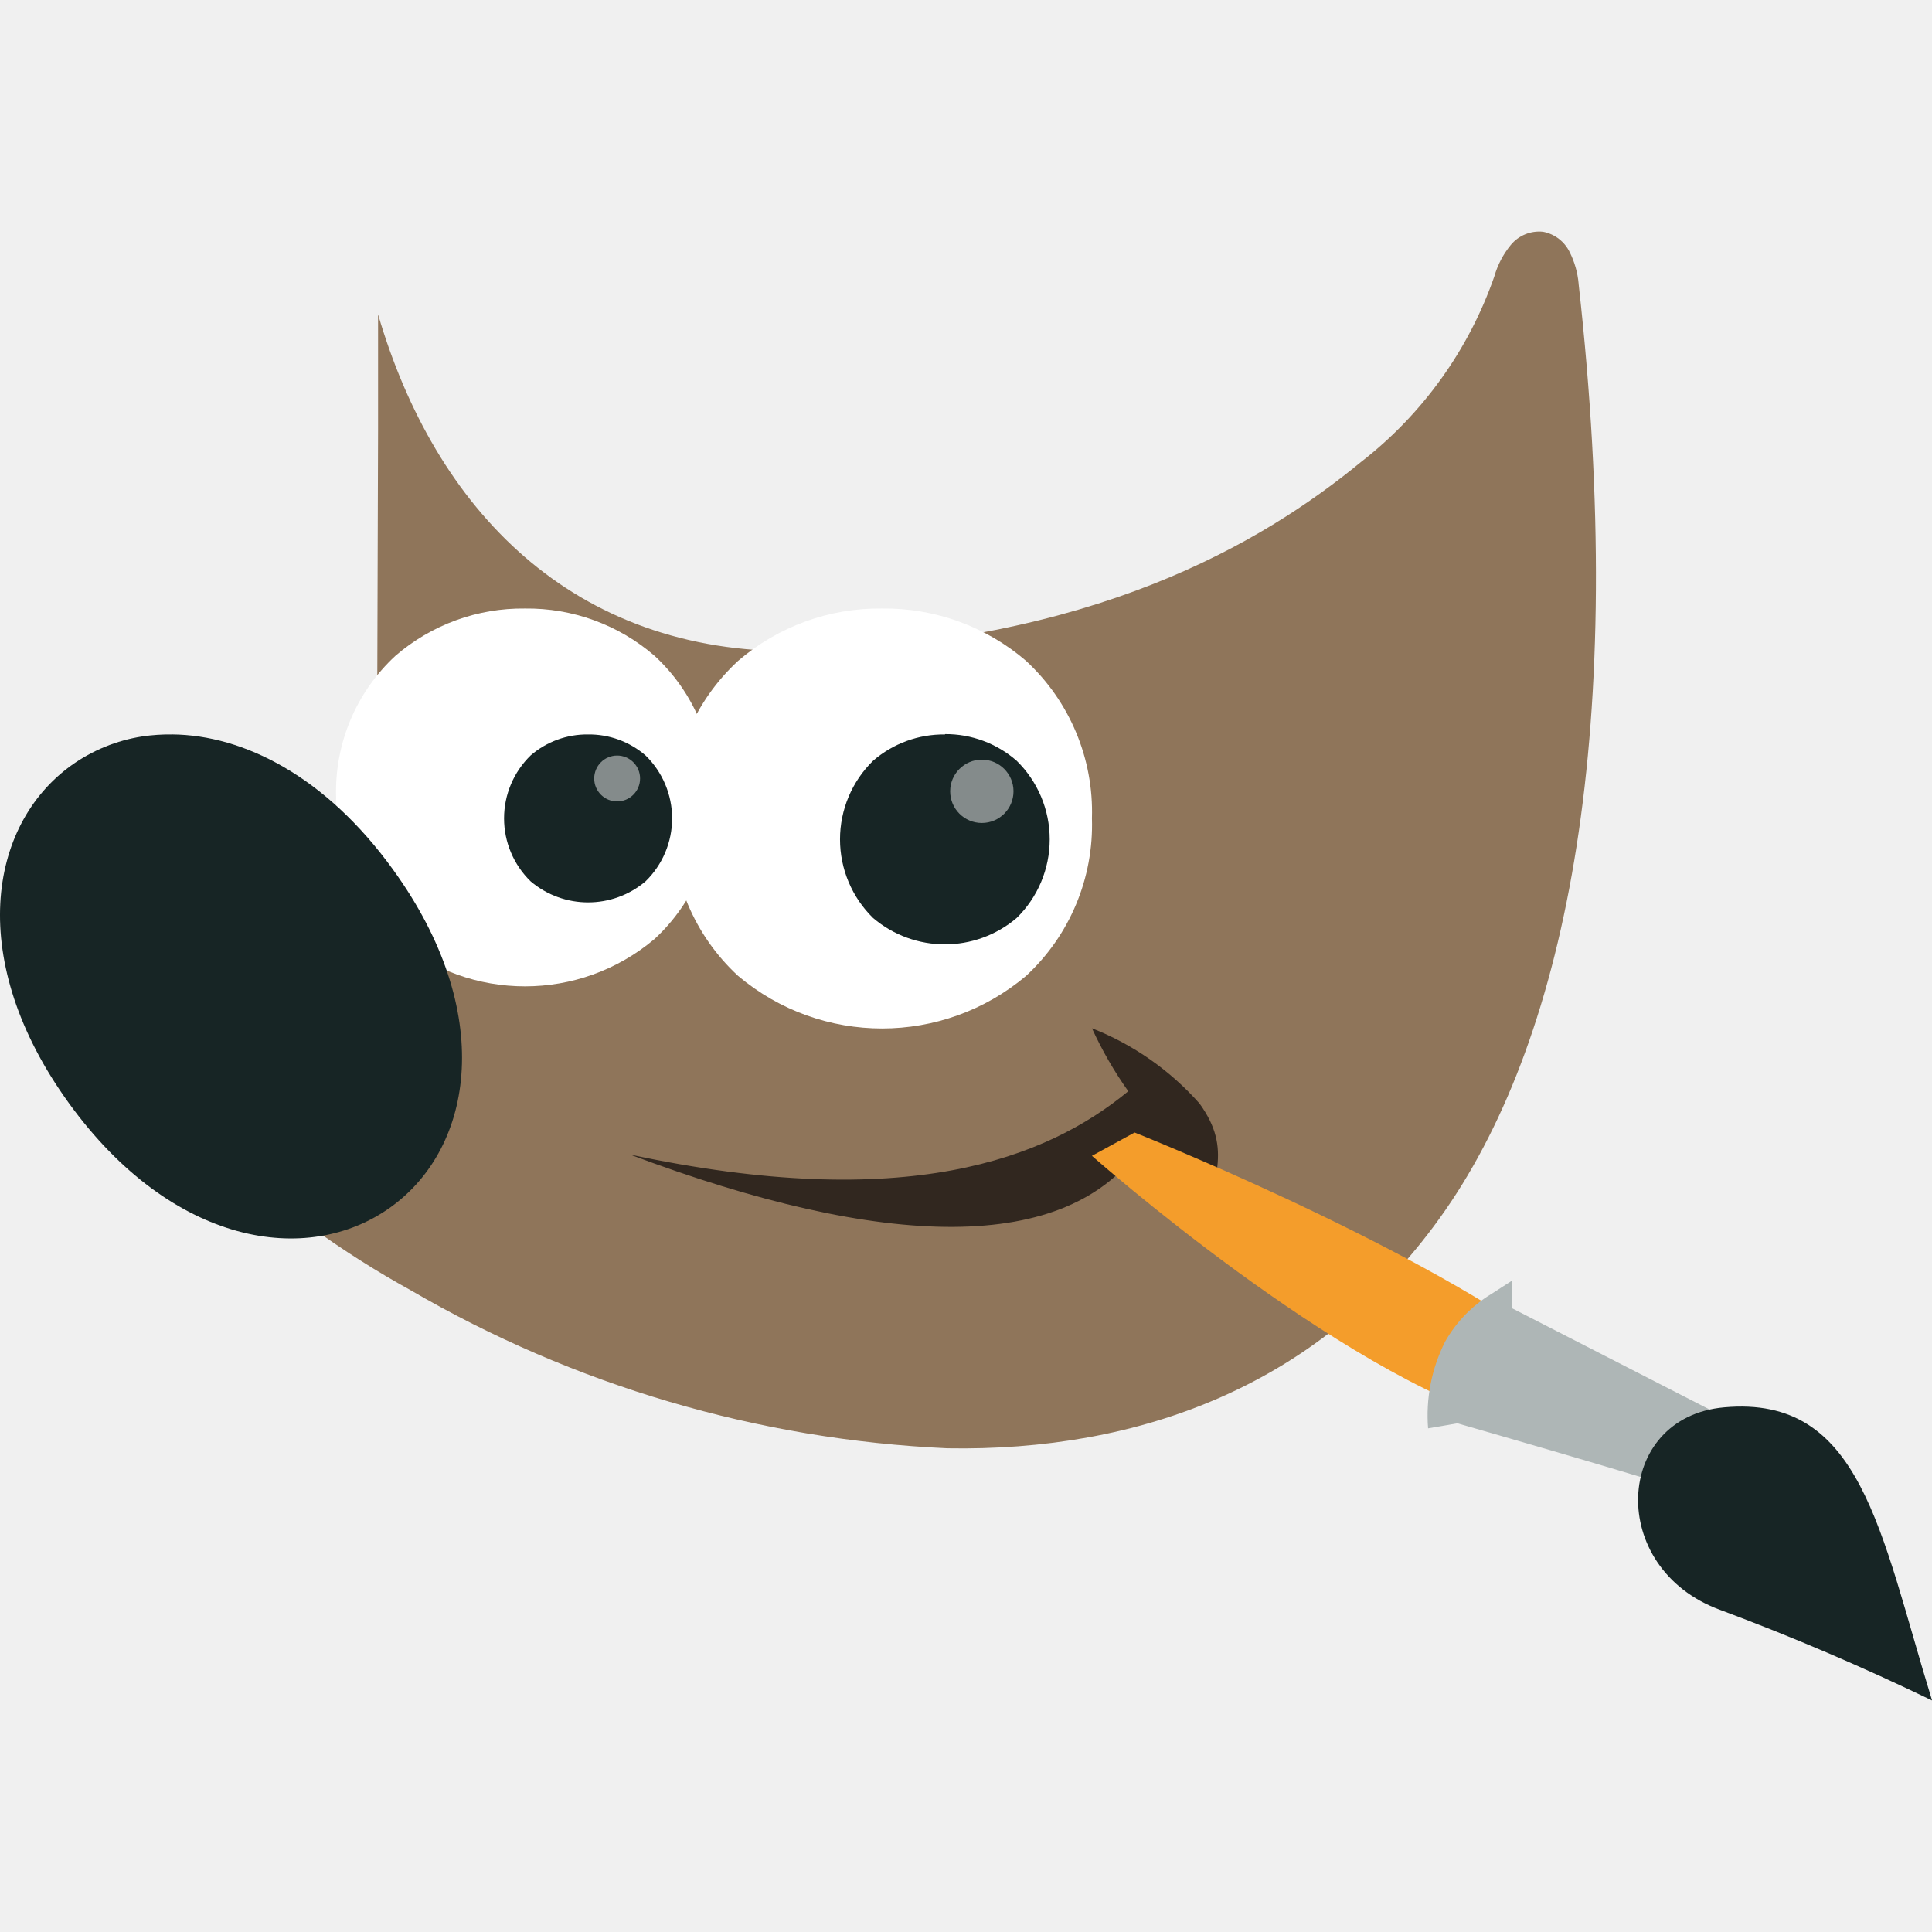
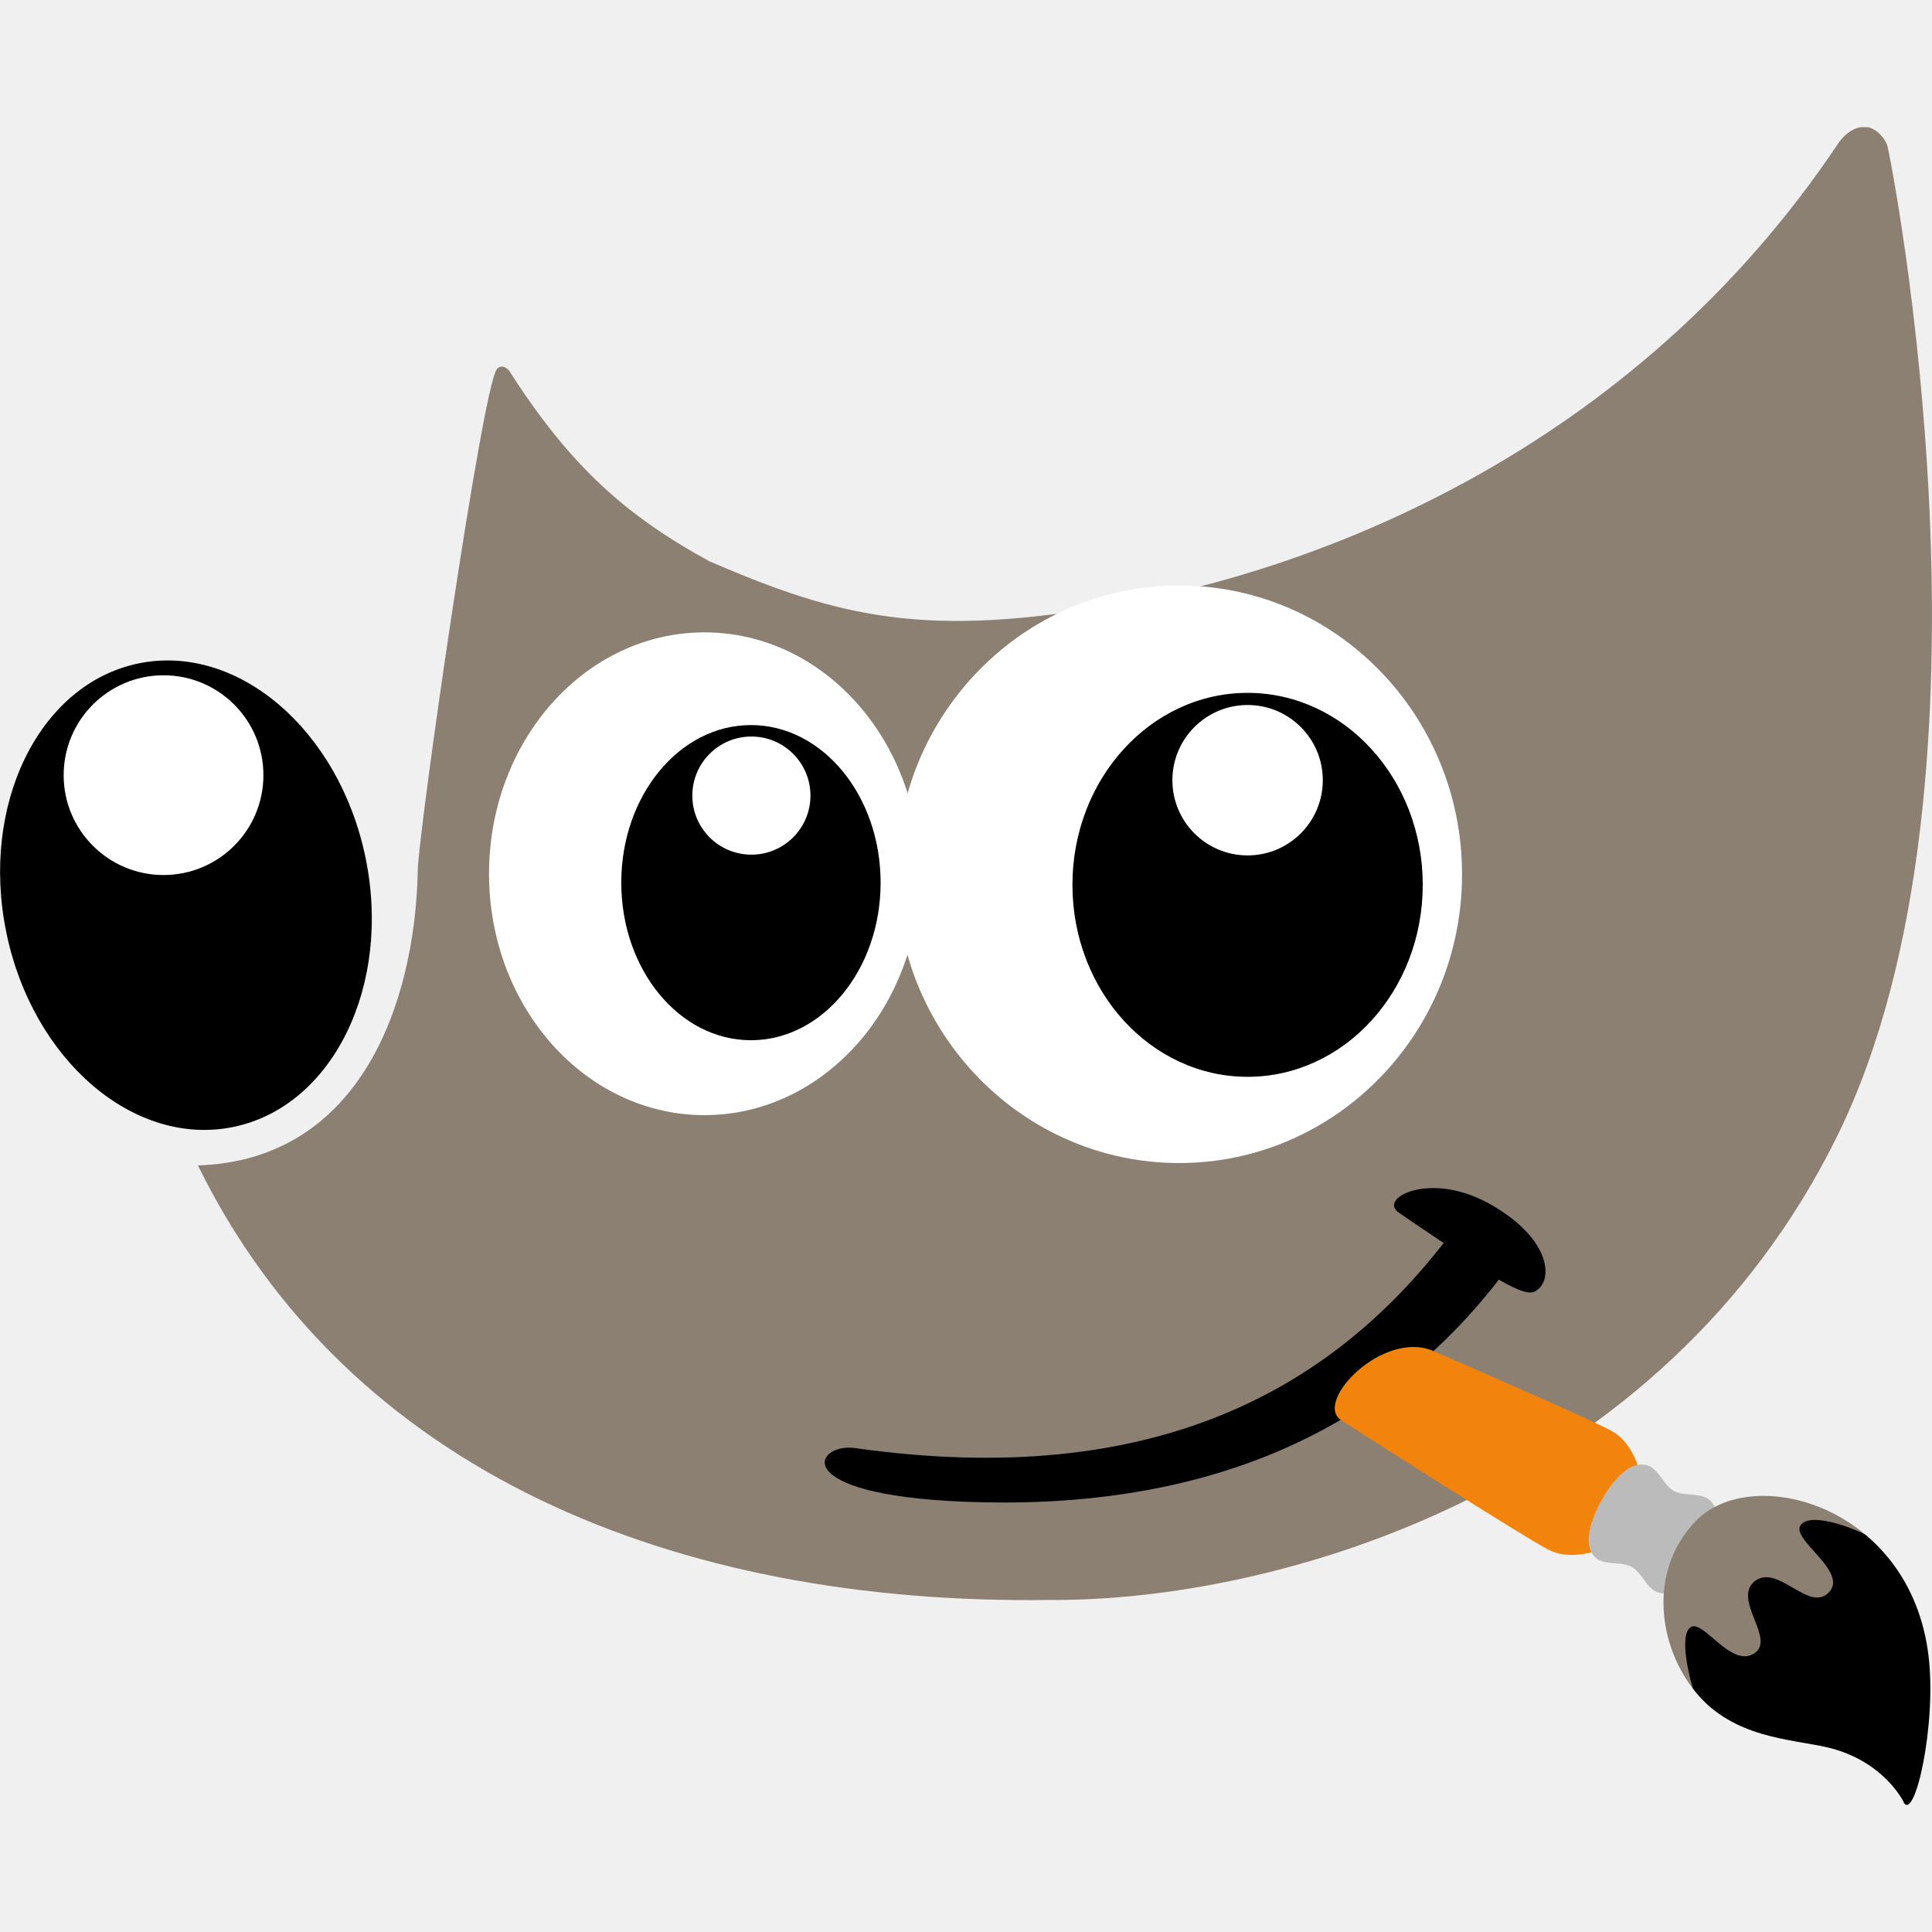
- <svg xmlns="http://www.w3.org/2000/svg" width="64" height="64" data-name="Camada 1">
+ <svg xmlns="http://www.w3.org/2000/svg" width="96.801" height="96.801" viewBox="0 0 25.612 25.612">
  <defs>
-     <style>.cls-7,.cls-8{fill-rule:evenodd}.cls-8{fill:#172525}.cls-7{fill:#fff}</style>
+     <clipPath clipPathUnits="userSpaceOnUse" id="a">
+       <path style="display:block;opacity:1;fill:#000;fill-opacity:1;stroke:none;stroke-width:0;stroke-linecap:round;stroke-linejoin:round;stroke-dasharray:none;paint-order:stroke markers fill" class="powerclip" d="M1390.879 716.822h13.537v14.097h-13.537zm5.39 7.555-.099-.183-.147-.745 1.607-1.364.473-.02.475.284-.477-.47-1.097-.227-1.106.716-.075 1.17.301.798z" />
+     </clipPath>
+     <clipPath clipPathUnits="userSpaceOnUse" id="b">
+       <path style="fill:none;fill-opacity:1;stroke:none;stroke-width:.086;stroke-linecap:round;stroke-linejoin:round" d="M1399.06 725.882c.149.27.44-1.029.333-1.931-.235-2.005-2.352-2.577-3.094-1.788-.63.657-.49 1.663.01 2.265.495.602 1.252.616 1.736.726s.842.406 1.02.728z" />
+     </clipPath>
  </defs>
-   <g stroke-width="1.069" transform="translate(-3.097 -5.154)scale(1.0323)">
-     <path fill="#8f755a" fill-rule="evenodd" d="M52.514 12.43a1.18 1.18 0 0 0-1.037.428 2.8 2.8 0 0 0-.524 1.004 12.9 12.9 0 0 1-4.276 5.954c-3.174 2.609-8.637 5.837-18.108 6.072-7.204.086-11.609-4.554-13.437-10.807v3.699L15.1 29.17l.064.139a3.6 3.6 0 0 1-.032 2.597c-.545 1.497-2.693 3.432-7.504 4.832l-.588.16.107.599a9 9 0 0 0 2.908 4.458 30.7 30.7 0 0 0 6.114 4.436 37.6 37.6 0 0 0 17.232 5.077c6.093.107 12.037-1.956 15.981-7.643 3.945-5.687 5.858-15.564 4.276-29.717v-.01a2.8 2.8 0 0 0-.288-1.016 1.2 1.2 0 0 0-.855-.652z" />
-     <path fill="#31271f" fill-rule="evenodd" d="M23.214 42.041c8.851 1.892 13.362.139 15.992-2.031a12.4 12.4 0 0 1-1.165-2.02 9 9 0 0 1 3.453 2.416c1.08 1.496.406 2.416.117 4.329-.63-1.678-1.817-2.31-1.967-2.972-2.373 3.496-8.284 3.346-16.43.278" />
-     <path fill="#f49d2b" d="m51.477 50.667 1.25-2.49c-4.65-3.4-13.318-6.842-13.318-6.842l-1.369.748s7.879 6.98 13.437 8.584" />
-     <path fill="#aeb6b6" d="m51.531 46.081-.663.428a4.2 4.2 0 0 0-1.496 1.539 5.26 5.26 0 0 0-.545 2.78l.94-.161s4.928 1.41 7.27 2.148l.267-.523.962-1.86-6.735-3.453z" />
-     <path fill="#172525" d="M65 59.561c-1.678-5.462-2.277-9.802-6.67-9.407-3.539.31-3.784 5.163-.129 6.5Q61.665 57.946 65 59.56z" />
-     <path fill="#e6e6e6" d="M19.847 24.52a6.24 6.24 0 0 0-4.158 1.518 5.93 5.93 0 0 0-1.903 4.543 5.94 5.94 0 0 0 1.903 4.543 6.446 6.446 0 0 0 8.316 0 5.93 5.93 0 0 0 1.903-4.543 5.93 5.93 0 0 0-1.903-4.543 6.24 6.24 0 0 0-4.158-1.518" class="cls-7" />
-     <path d="M8.527 28.561a6 6 0 0 0-.963.064 5.3 5.3 0 0 0-2.276.93c-2.673 1.924-3.378 6.275-.075 10.84s7.654 5.258 10.326 3.334 3.378-6.264.075-10.829c-2.16-2.993-4.79-4.318-7.088-4.34z" class="cls-8" />
-     <path fill="#f2f2f2" d="M31.306 24.52a6.95 6.95 0 0 0-4.618 1.678 6.6 6.6 0 0 0-2.127 5.056 6.6 6.6 0 0 0 2.127 5.057 7.17 7.17 0 0 0 9.236 0 6.6 6.6 0 0 0 2.116-5.057 6.6 6.6 0 0 0-2.116-5.056 6.95 6.95 0 0 0-4.618-1.678" class="cls-7" />
-     <path d="M33.326 28.561a3.46 3.46 0 0 0-2.309.844 3.53 3.53 0 0 0 0 5.046 3.56 3.56 0 0 0 4.607 0 3.53 3.53 0 0 0 0-5.046 3.46 3.46 0 0 0-2.298-.855zm-11.459 0a2.77 2.77 0 0 0-1.839.673 2.82 2.82 0 0 0 0 4.041 2.854 2.854 0 0 0 3.688 0 2.82 2.82 0 0 0 0-4.04 2.77 2.77 0 0 0-1.849-.674" class="cls-8" />
-     <circle cx="22.804" cy="29.974" r=".736" fill="#f2f2f2" fill-rule="evenodd" opacity=".5" />
-     <circle cx="34.507" cy="30.386" r="1.016" fill="#f2f2f2" fill-rule="evenodd" opacity=".5" />
+   <g transform="translate(-181.769 -170.359)">
+     <path style="fill:#000;fill-opacity:1;stroke:none;stroke-width:0;stroke-linecap:round;stroke-linejoin:round;stroke-dasharray:none" d="M1399.06 725.882c.149.27.44-1.029.333-1.931-.235-2.005-2.352-2.577-3.094-1.788-.63.657-.49 1.663.01 2.265.495.602 1.252.616 1.736.726s.842.406 1.02.728z" clip-path="url(#a)" transform="translate(-1192.057 -531.632)" />
+     <path d="M206.448 172.045h.08c.1.016.218.122.26.242.04.12 1.67 8.37-.656 13.117s-7.474 6.186-10.439 6.165c-4.982.073-9.31-1.705-11.3-5.76 2.16-.072 2.88-2.166 2.914-3.908.011-.538.854-6.389 1.047-6.646.053-.065.131-.032.17.027.81 1.266 1.555 1.92 2.648 2.517 1.736.75 2.868 1.026 5.43.57 2.563-.455 6.783-1.976 9.55-6.13.106-.136.21-.186.296-.196z" style="color:#000;fill:#8c8073;fill-opacity:1;stroke-width:1;stroke-linecap:round;-inkscape-stroke:none;paint-order:stroke fill markers" />
+     <ellipse style="fill:#fff;fill-opacity:1;stroke:none;stroke-width:.389;stroke-linecap:round;stroke-linejoin:round" cx="191.108" cy="181.942" rx="2.856" ry="3.2" />
+     <ellipse style="fill:#000;fill-opacity:1;stroke:none;stroke-width:.401;stroke-linecap:round;stroke-linejoin:round" cx="191.724" cy="182.06" rx="1.719" ry="2.089" />
+     <circle style="fill:#fff;fill-opacity:1;stroke:none;stroke-width:.388;stroke-linecap:round;stroke-linejoin:round" cx="191.73" cy="180.906" r=".783" />
+     <ellipse style="fill:#000;fill-opacity:1;stroke:none;stroke-width:.585;stroke-linecap:round;stroke-linejoin:round" cx="143.638" cy="216.028" rx="2.432" ry="3.136" transform="rotate(-11.791)skewX(-.14)" />
+     <circle style="fill:#fff;stroke:none;stroke-width:.596;stroke-linecap:round;paint-order:stroke fill markers" cx="183.937" cy="180.635" r="1.324" />
+     <path d="M200.312 186.434c-.174-.121.034-.31.411-.324.226-.01.513.048.814.22.808.461.836 1.03.57 1.154-.185.086-.902-.45-.902-.45s-.522-.342-.893-.6" style="fill:#000;fill-opacity:1;stroke:none;stroke-width:.088;stroke-linecap:round;stroke-linejoin:round;stroke-dasharray:none" />
+     <path style="color:#000;fill:#000;stroke-width:1;-inkscape-stroke:none" d="M201.106 186.571c-1.594 2.213-4.03 3.548-8.009 2.984-.52-.069-.913.615 1.453.712 2.966.12 5.525-.764 7.267-3.182z" />
+     <path d="M200.764 188.266c-.662-.276-1.569.663-1.225.914.527.338 2.365 1.513 2.752 1.72.45.238 1.092-.188 1.092-.188l.2-.377s-.01-.772-.456-1.01c-.29-.155-1.504-.686-2.356-1.056h-.01z" style="fill:#f2840d;stroke-width:.407;stroke-linecap:round;stroke-linejoin:round" />
+     <path style="fill:#bbb;fill-opacity:1;stroke:none;stroke-width:.085;stroke-linecap:round;stroke-linejoin:round" d="M202.84 190.87c.084.296.38.161.56.261.179.1.22.422.517.337.296-.085.685-.785.6-1.082-.083-.297-.38-.162-.558-.262-.18-.1-.221-.422-.518-.336-.296.085-.685.784-.6 1.081" />
+     <ellipse style="fill:#fff;fill-opacity:1;stroke:none;stroke-width:.364;stroke-linecap:round;stroke-linejoin:round" cx="197.401" cy="181.949" rx="3.75" ry="3.828" />
+     <ellipse style="fill:#000;fill-opacity:1;stroke:none;stroke-width:.515;stroke-linecap:round;stroke-linejoin:round" cx="198.308" cy="182.089" rx="2.322" ry="2.545" />
+     <circle style="fill:#fff;fill-opacity:1;stroke:none;stroke-width:.377;stroke-linecap:round;stroke-linejoin:round" cx="198.308" cy="180.702" r=".997" />
+     <path style="fill:#8c8073;fill-opacity:1;stroke:none;stroke-width:0;stroke-linecap:round;stroke-linejoin:round;stroke-dasharray:none;stroke-opacity:1;paint-order:stroke markers fill" d="M1397.693 722.215c.127-.208.819.073.97.18-.3-.483-1.865-1.105-2.564-.335s-.055 2.09.207 2.431c-.077-.212-.23-.813-.069-.928s.533.54.839.35c.305-.189-.29-.712.01-.959.312-.247.733.444.997.133.226-.273-.505-.683-.39-.872" clip-path="url(#b)" transform="translate(-1192.057 -531.632)" />
  </g>
</svg>
